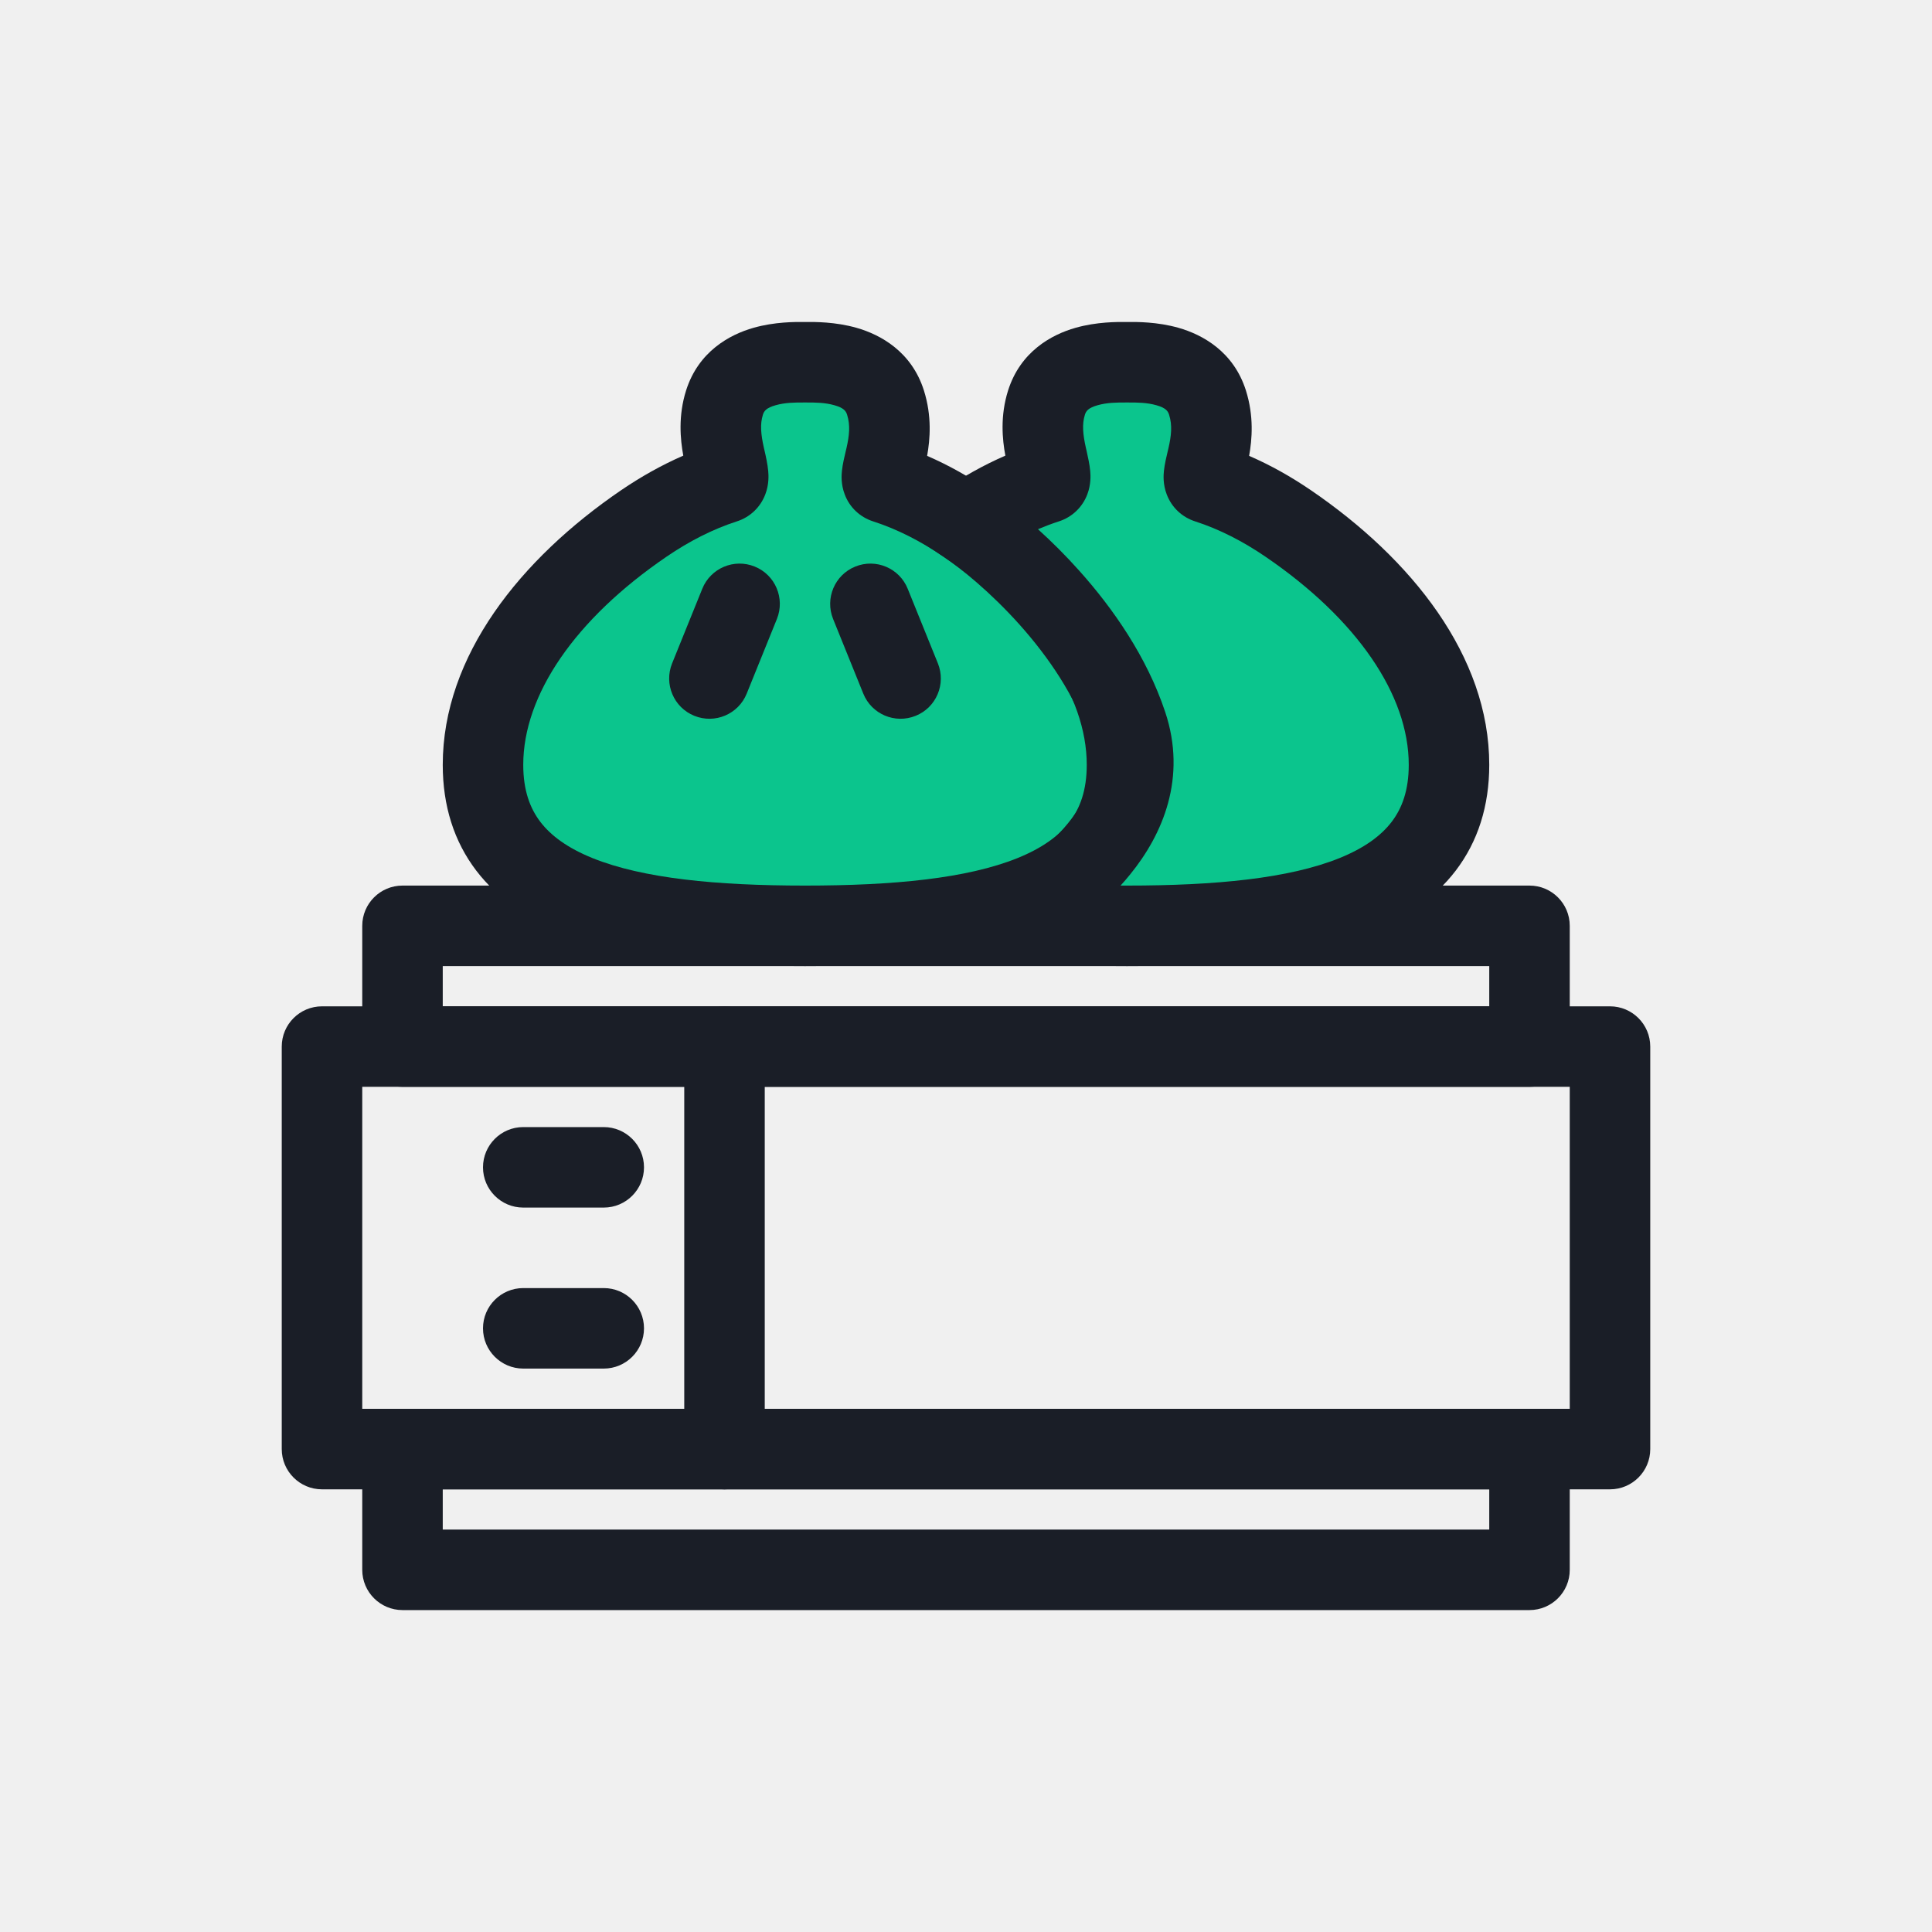
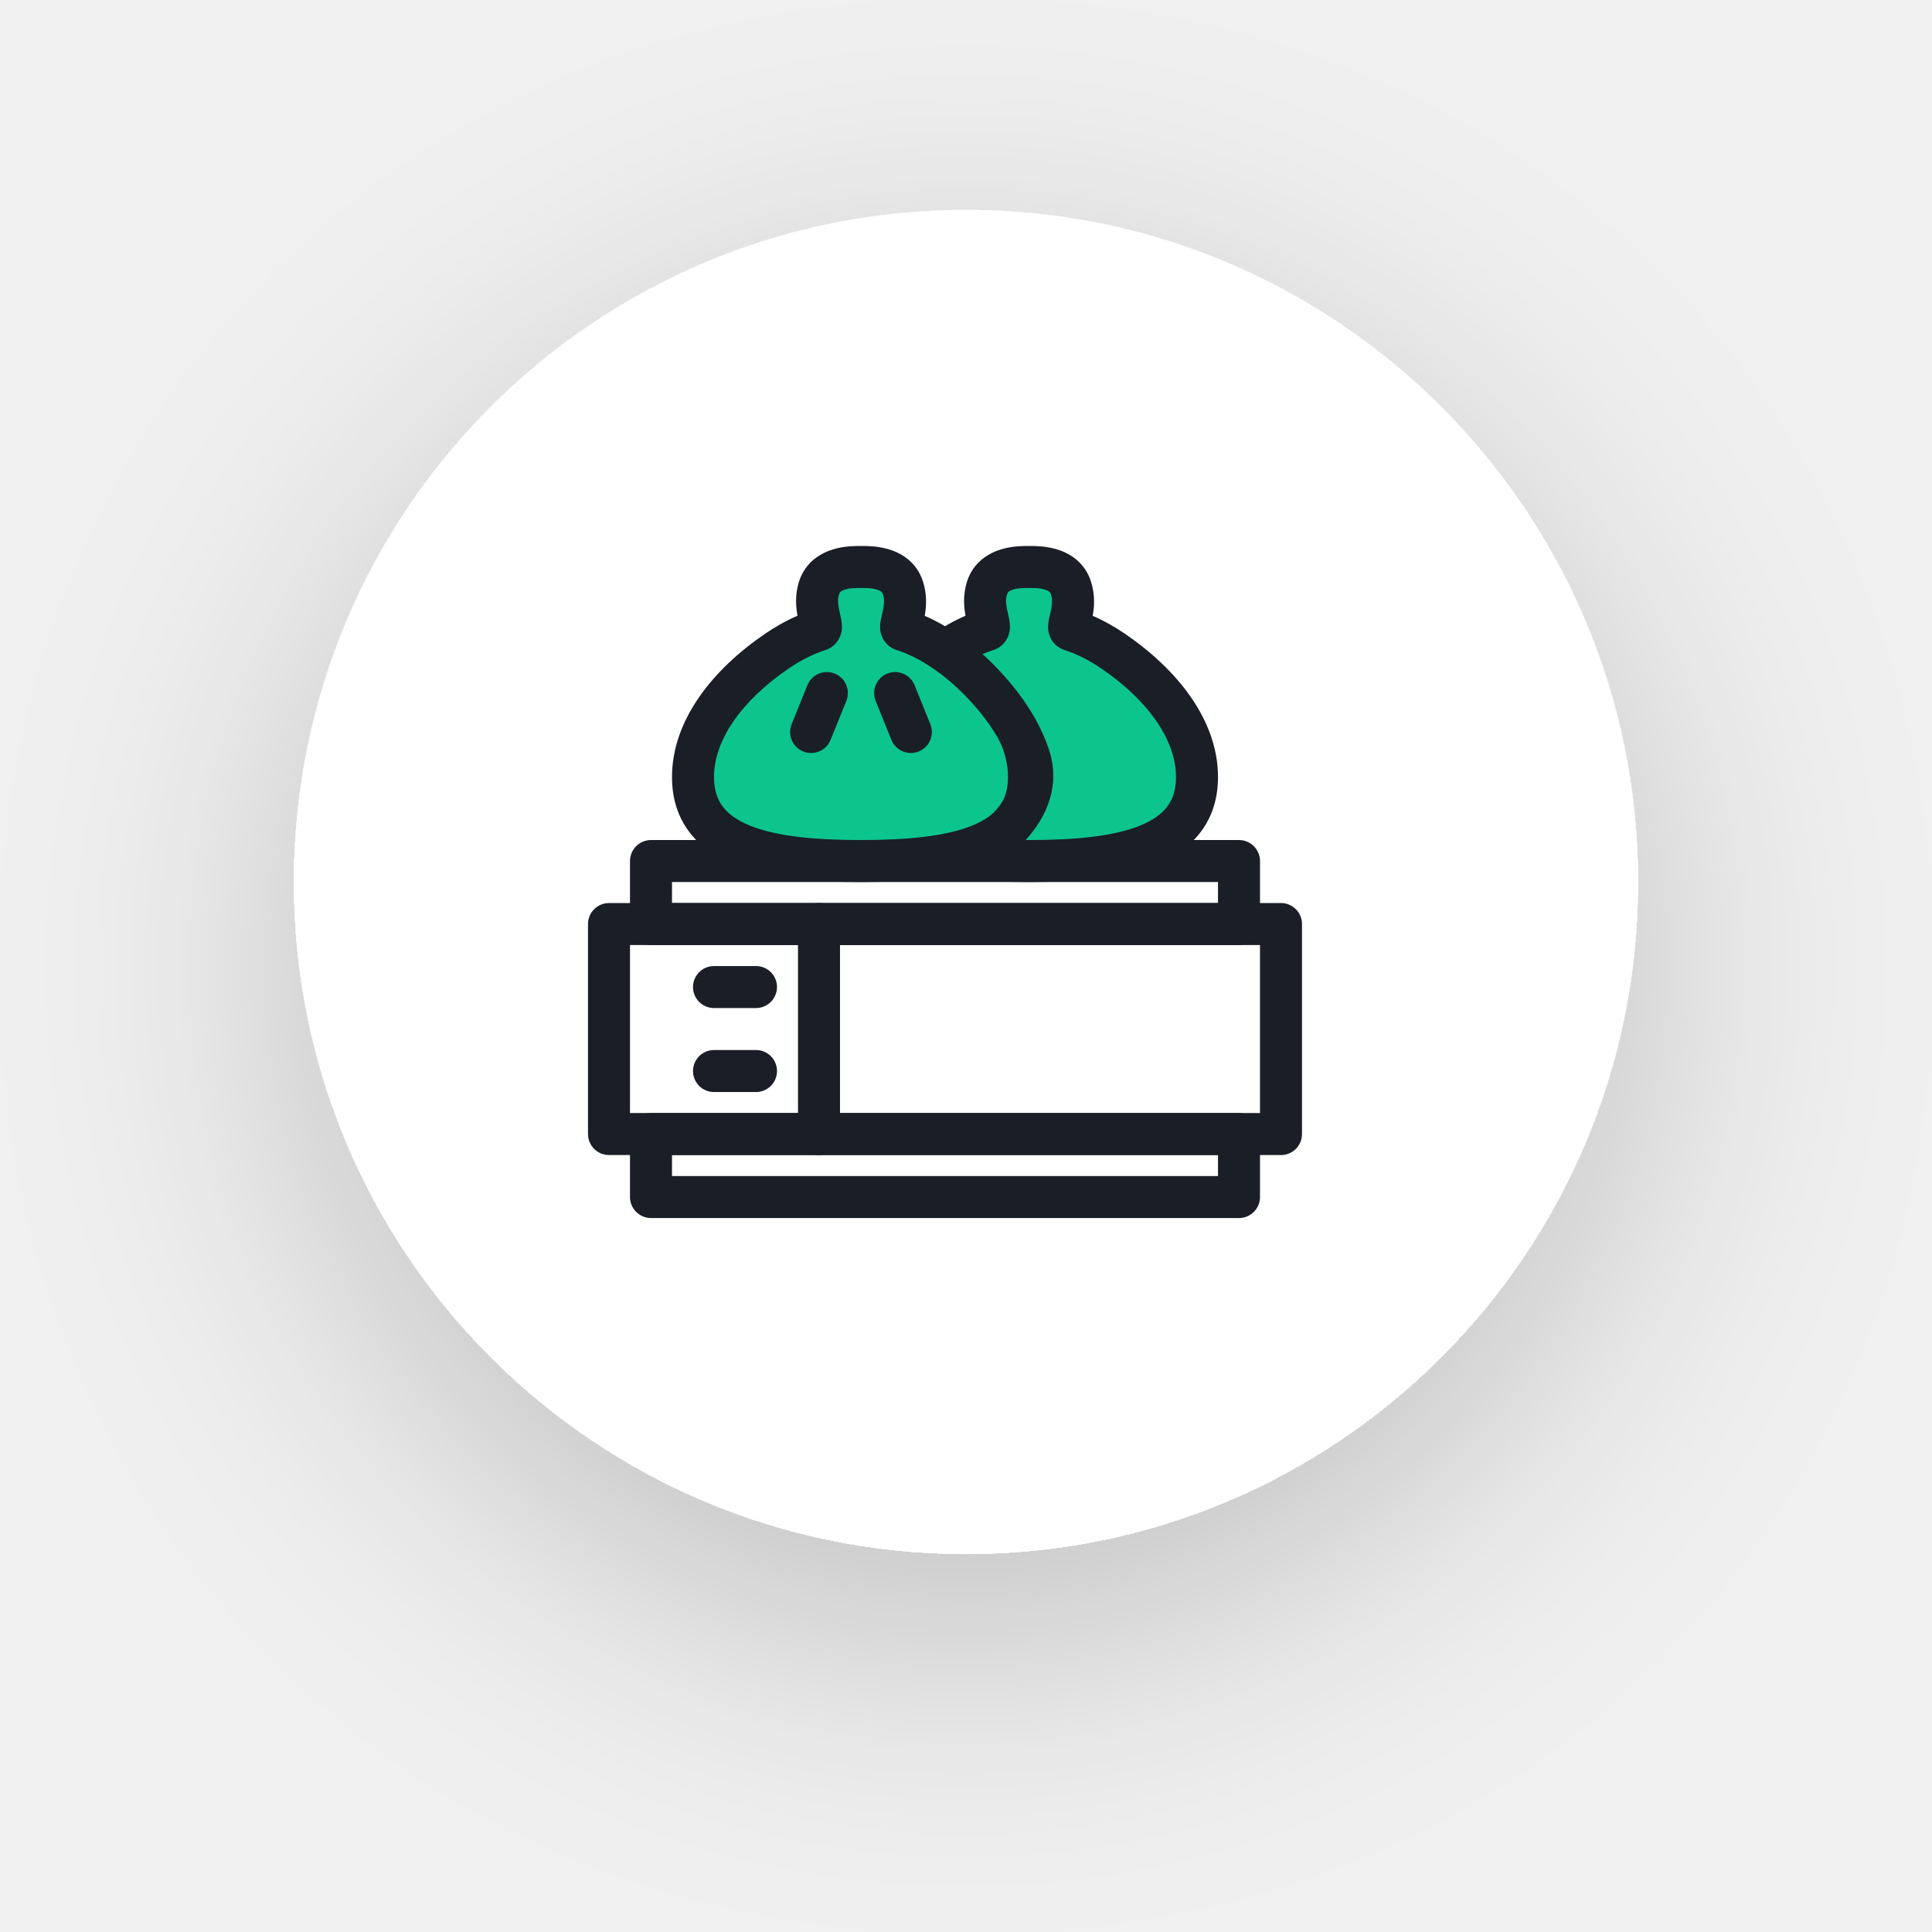
- <svg xmlns="http://www.w3.org/2000/svg" width="24" height="24" viewBox="0 0 24 24" fill="none">
-   <path fill-rule="evenodd" clip-rule="evenodd" d="M3.5 13.001C3.5 12.725 3.724 12.501 4 12.501H20C20.276 12.501 20.5 12.725 20.5 13.001V18.001C20.5 18.277 20.276 18.501 20 18.501H4C3.724 18.501 3.5 18.277 3.5 18.001V13.001ZM4.5 13.501V17.501H19.5V13.501H4.5Z" fill="#1A1E27" />
-   <path fill-rule="evenodd" clip-rule="evenodd" d="M4.5 11.501C4.5 11.225 4.724 11.001 5 11.001H19C19.276 11.001 19.5 11.225 19.5 11.501V13.001C19.5 13.277 19.276 13.501 19 13.501H5C4.724 13.501 4.5 13.277 4.5 13.001V11.501ZM5.5 12.001V12.501H18.5V12.001H5.5Z" fill="#1A1E27" />
-   <path fill-rule="evenodd" clip-rule="evenodd" d="M4.5 18.001C4.5 17.725 4.724 17.501 5 17.501H19C19.276 17.501 19.5 17.725 19.5 18.001V19.501C19.5 19.777 19.276 20.001 19 20.001H5C4.724 20.001 4.5 19.777 4.5 19.501V18.001ZM5.5 18.501V19.001H18.5V18.501H5.5Z" fill="#1A1E27" />
-   <path fill-rule="evenodd" clip-rule="evenodd" d="M9 12.501C9.276 12.501 9.5 12.725 9.5 13.001V18.001C9.5 18.277 9.276 18.501 9 18.501C8.724 18.501 8.5 18.277 8.5 18.001V13.001C8.5 12.725 8.724 12.501 9 12.501Z" fill="#1A1E27" />
-   <path d="M14 9.501C14 11.158 12.209 11.501 10 11.501C7.791 11.501 6 11.158 6 9.501C6 8.39 6.804 7.316 8 6.501C8.31 6.29 8.645 6.115 9 6.001C9.159 5.95 8.842 5.501 9 5.001C9.167 4.473 9.827 4.5 10 4.5C10.173 4.5 10.833 4.473 11 5.001C11.166 5.527 10.841 5.95 11 6.001C11.355 6.115 11.691 6.29 12 6.501C13.196 7.316 14 8.39 14 9.501Z" fill="#0BC58D" />
-   <path fill-rule="evenodd" clip-rule="evenodd" d="M10.024 5C10.016 5 10.008 5 10 5C9.992 5 9.985 5 9.977 5C9.876 5 9.753 5 9.635 5.034C9.52 5.066 9.491 5.106 9.477 5.152C9.44 5.269 9.452 5.396 9.489 5.562C9.491 5.572 9.494 5.583 9.497 5.596C9.512 5.661 9.536 5.768 9.543 5.851C9.548 5.904 9.554 6.018 9.507 6.141C9.448 6.297 9.322 6.423 9.153 6.477C8.852 6.574 8.559 6.725 8.282 6.914C7.142 7.691 6.5 8.634 6.5 9.501C6.5 9.819 6.584 10.041 6.712 10.209C6.845 10.383 7.053 10.535 7.359 10.659C7.987 10.913 8.902 11.001 10 11.001C11.098 11.001 12.013 10.913 12.641 10.659C12.947 10.535 13.155 10.383 13.288 10.209C13.416 10.041 13.5 9.819 13.5 9.501C13.5 8.634 12.858 7.691 11.718 6.914C11.441 6.725 11.148 6.574 10.847 6.477C10.685 6.425 10.555 6.305 10.494 6.143C10.445 6.016 10.453 5.9 10.459 5.847C10.467 5.768 10.492 5.663 10.507 5.601C10.511 5.588 10.513 5.576 10.515 5.568C10.55 5.414 10.565 5.285 10.523 5.152C10.509 5.106 10.48 5.066 10.365 5.034C10.247 5 10.124 5 10.024 5ZM10.639 4.072C10.939 4.157 11.324 4.368 11.477 4.85C11.578 5.17 11.554 5.458 11.517 5.663C11.788 5.78 12.044 5.926 12.282 6.088C13.533 6.941 14.5 8.147 14.5 9.501C14.5 10.011 14.36 10.453 14.083 10.816C13.811 11.172 13.434 11.416 13.016 11.586C12.196 11.918 11.111 12.001 10 12.001C8.889 12.001 7.804 11.918 6.984 11.586C6.566 11.416 6.189 11.172 5.917 10.816C5.64 10.453 5.5 10.011 5.5 9.501C5.5 8.147 6.467 6.941 7.718 6.088C7.958 5.925 8.215 5.779 8.488 5.66C8.451 5.458 8.423 5.166 8.523 4.85C8.676 4.368 9.061 4.157 9.361 4.072C9.624 3.997 9.884 3.999 9.979 4C9.987 4 9.994 4 10 4C10.006 4 10.013 4 10.021 4C10.116 3.999 10.376 3.997 10.639 4.072Z" fill="#1A1E27" />
-   <path d="M14 11.501C16.209 11.501 18 11.158 18 9.501C18 8.39 17.196 7.316 16 6.501C15.691 6.29 15.355 6.115 15 6.001C14.841 5.95 15.166 5.527 15 5.001C14.833 4.473 14.173 4.5 14 4.5C13.827 4.5 13.167 4.473 13 5.001C12.842 5.501 13.159 5.95 13 6.001C12.645 6.115 12.309 6.29 12 6.501C12.5 6.834 13.6 7.801 14 9.001C14.4 10.201 13.167 11.119 12.5 11.428C12.963 11.481 13.47 11.501 14 11.501Z" fill="#0BC58D" />
-   <path fill-rule="evenodd" clip-rule="evenodd" d="M14.024 5C14.016 5 14.008 5 14 5C13.992 5 13.985 5 13.977 5C13.876 5 13.753 5 13.635 5.034C13.52 5.066 13.491 5.106 13.477 5.152C13.44 5.269 13.452 5.396 13.489 5.562C13.491 5.572 13.493 5.583 13.497 5.596C13.511 5.661 13.536 5.768 13.543 5.851C13.548 5.904 13.554 6.018 13.507 6.141C13.448 6.297 13.322 6.423 13.153 6.477C13.066 6.505 12.98 6.538 12.894 6.574C13.061 6.725 13.237 6.899 13.41 7.093C13.824 7.556 14.245 8.156 14.474 8.843C14.747 9.66 14.445 10.365 14.037 10.865C13.999 10.912 13.96 10.957 13.92 11.001C13.946 11.001 13.973 11.001 14 11.001C15.098 11.001 16.013 10.913 16.641 10.659C16.947 10.535 17.155 10.383 17.288 10.209C17.416 10.041 17.5 9.819 17.5 9.501C17.5 8.634 16.858 7.691 15.718 6.914C15.441 6.725 15.148 6.574 14.847 6.477C14.685 6.425 14.556 6.305 14.494 6.143C14.445 6.016 14.453 5.9 14.459 5.847C14.467 5.768 14.492 5.663 14.507 5.601C14.511 5.588 14.513 5.576 14.515 5.568C14.55 5.414 14.565 5.285 14.523 5.152C14.509 5.106 14.48 5.066 14.365 5.034C14.247 5 14.124 5 14.024 5ZM14.639 4.072C14.939 4.157 15.324 4.368 15.477 4.85C15.578 5.17 15.554 5.458 15.517 5.663C15.788 5.78 16.044 5.926 16.282 6.088C17.533 6.941 18.5 8.147 18.5 9.501C18.5 10.011 18.36 10.453 18.083 10.816C17.811 11.172 17.434 11.416 17.016 11.586C16.196 11.918 15.111 12.001 14 12.001C13.459 12.001 12.932 11.981 12.443 11.925L10.675 11.723L12.29 10.974C12.574 10.843 12.981 10.577 13.263 10.232C13.538 9.896 13.653 9.543 13.526 9.159C13.355 8.646 13.026 8.163 12.665 7.759C12.305 7.357 11.937 7.06 11.723 6.917L11.105 6.506L11.718 6.088C11.958 5.925 12.215 5.779 12.489 5.66C12.451 5.458 12.423 5.166 12.523 4.85C12.676 4.368 13.061 4.157 13.361 4.072C13.624 3.997 13.884 3.999 13.979 4C13.987 4 13.994 4 14 4C14.006 4 14.013 4 14.021 4C14.116 3.999 14.376 3.997 14.639 4.072Z" fill="#1A1E27" />
-   <path fill-rule="evenodd" clip-rule="evenodd" d="M9.375 7.038C9.631 7.141 9.754 7.433 9.651 7.689L9.276 8.616C9.173 8.872 8.881 8.996 8.625 8.892C8.369 8.789 8.246 8.497 8.349 8.241L8.724 7.314C8.827 7.058 9.119 6.934 9.375 7.038Z" fill="#1A1E27" />
-   <path fill-rule="evenodd" clip-rule="evenodd" d="M10.625 7.038C10.369 7.141 10.246 7.433 10.349 7.689L10.724 8.616C10.827 8.872 11.118 8.996 11.375 8.892C11.631 8.789 11.754 8.497 11.651 8.241L11.276 7.314C11.173 7.058 10.881 6.934 10.625 7.038Z" fill="#1A1E27" />
-   <path fill-rule="evenodd" clip-rule="evenodd" d="M6 14.501C6 14.225 6.224 14.001 6.5 14.001H7.5C7.776 14.001 8 14.225 8 14.501C8 14.777 7.776 15.001 7.5 15.001H6.5C6.224 15.001 6 14.777 6 14.501Z" fill="#1A1E27" />
-   <path fill-rule="evenodd" clip-rule="evenodd" d="M6 16.501C6 16.225 6.224 16.001 6.5 16.001H7.5C7.776 16.001 8 16.225 8 16.501C8 16.777 7.776 17.001 7.5 17.001H6.5C6.224 17.001 6 16.777 6 16.501Z" fill="#1A1E27" />
+ <svg xmlns="http://www.w3.org/2000/svg" width="46" height="46" viewBox="0 0 46 46" fill="none">
+   <g filter="url(#filter0_d_642_155)">
+     <circle cx="23" cy="21" r="16" fill="white" />
+   </g>
+   <path fill-rule="evenodd" clip-rule="evenodd" d="M14 22.001C14 21.725 14.224 21.501 14.5 21.501H30.5C30.776 21.501 31 21.725 31 22.001V27.001C31 27.277 30.776 27.501 30.5 27.501H14.5C14.224 27.501 14 27.277 14 27.001V22.001ZM15 22.501V26.501H30V22.501H15Z" fill="#1A1E27" />
+   <path fill-rule="evenodd" clip-rule="evenodd" d="M15 20.501C15 20.225 15.224 20.001 15.5 20.001H29.5C29.776 20.001 30 20.225 30 20.501V22.001C30 22.277 29.776 22.501 29.5 22.501H15.5C15.224 22.501 15 22.277 15 22.001V20.501ZM16 21.001V21.501H29V21.001H16Z" fill="#1A1E27" />
+   <path fill-rule="evenodd" clip-rule="evenodd" d="M15 27.001C15 26.725 15.224 26.501 15.5 26.501H29.5C29.776 26.501 30 26.725 30 27.001V28.501C30 28.777 29.776 29.001 29.5 29.001H15.5C15.224 29.001 15 28.777 15 28.501V27.001ZM16 27.501V28.001H29V27.501H16Z" fill="#1A1E27" />
+   <path fill-rule="evenodd" clip-rule="evenodd" d="M19.5 21.501C19.776 21.501 20 21.725 20 22.001V27.001C20 27.277 19.776 27.501 19.5 27.501C19.224 27.501 19 27.277 19 27.001V22.001C19 21.725 19.224 21.501 19.5 21.501Z" fill="#1A1E27" />
+   <path d="M24.5 18.501C24.5 20.158 22.709 20.501 20.5 20.501C18.291 20.501 16.5 20.158 16.5 18.501C16.5 17.39 17.304 16.316 18.5 15.501C18.809 15.29 19.145 15.115 19.5 15.001C19.66 14.95 19.342 14.501 19.5 14.001C19.667 13.473 20.327 13.5 20.5 13.5C20.673 13.5 21.333 13.473 21.5 14.001C21.666 14.527 21.34 14.95 21.5 15.001C21.855 15.115 22.191 15.29 22.5 15.501C23.696 16.316 24.5 17.39 24.5 18.501Z" fill="#0BC58D" />
+   <path fill-rule="evenodd" clip-rule="evenodd" d="M20.524 14C20.516 14 20.508 14 20.5 14C20.492 14 20.485 14 20.477 14C20.376 14 20.253 14 20.135 14.034C20.02 14.066 19.991 14.106 19.977 14.152C19.94 14.27 19.952 14.396 19.989 14.562C19.991 14.572 19.994 14.583 19.997 14.596C20.012 14.661 20.036 14.768 20.043 14.851C20.048 14.904 20.054 15.018 20.007 15.141C19.948 15.297 19.822 15.423 19.653 15.477C19.352 15.574 19.059 15.725 18.782 15.914C17.642 16.691 17 17.634 17 18.501C17 18.819 17.084 19.041 17.212 19.209C17.345 19.383 17.553 19.535 17.859 19.659C18.487 19.913 19.402 20.001 20.5 20.001C21.598 20.001 22.513 19.913 23.141 19.659C23.447 19.535 23.655 19.383 23.788 19.209C23.916 19.041 24 18.819 24 18.501C24 17.634 23.358 16.691 22.218 15.914C21.941 15.725 21.648 15.574 21.347 15.477C21.185 15.425 21.055 15.305 20.994 15.143C20.945 15.016 20.953 14.9 20.959 14.847C20.967 14.768 20.992 14.663 21.007 14.601C21.011 14.588 21.013 14.576 21.015 14.568C21.05 14.414 21.065 14.285 21.023 14.152C21.009 14.106 20.98 14.066 20.865 14.034C20.747 14 20.624 14 20.524 14ZM21.139 13.072C21.439 13.157 21.824 13.368 21.977 13.85C22.078 14.17 22.054 14.458 22.017 14.663C22.288 14.78 22.544 14.926 22.782 15.088C24.033 15.941 25 17.147 25 18.501C25 19.011 24.86 19.453 24.583 19.816C24.311 20.172 23.934 20.416 23.516 20.586C22.696 20.918 21.611 21.001 20.5 21.001C19.389 21.001 18.304 20.918 17.484 20.586C17.066 20.416 16.689 20.172 16.417 19.816C16.14 19.453 16 19.011 16 18.501C16 17.147 16.967 15.941 18.218 15.088C18.458 14.925 18.715 14.778 18.988 14.66C18.951 14.458 18.923 14.166 19.023 13.85C19.176 13.368 19.561 13.158 19.861 13.072C20.124 12.997 20.384 12.999 20.479 13C20.487 13 20.494 13 20.5 13C20.506 13 20.513 13 20.521 13C20.616 12.999 20.876 12.997 21.139 13.072Z" fill="#1A1E27" />
+   <path d="M24.5 20.501C26.709 20.501 28.5 20.158 28.5 18.501C28.5 17.39 27.696 16.316 26.5 15.501C26.191 15.29 25.855 15.115 25.5 15.001C25.34 14.95 25.666 14.527 25.5 14.001C25.333 13.473 24.673 13.5 24.5 13.5C24.327 13.5 23.667 13.473 23.5 14.001C23.342 14.501 23.66 14.95 23.5 15.001C23.145 15.115 22.809 15.29 22.5 15.501C23 15.835 24.1 16.801 24.5 18.001C24.9 19.201 23.667 20.119 23 20.428C23.463 20.481 23.97 20.501 24.5 20.501Z" fill="#0BC58D" />
+   <path fill-rule="evenodd" clip-rule="evenodd" d="M24.524 14C24.516 14 24.508 14 24.5 14C24.492 14 24.485 14 24.477 14C24.376 14 24.253 14 24.135 14.034C24.02 14.066 23.991 14.106 23.977 14.152C23.94 14.27 23.952 14.396 23.989 14.562C23.991 14.572 23.994 14.583 23.997 14.596C24.012 14.661 24.036 14.768 24.043 14.851C24.048 14.904 24.054 15.018 24.007 15.141C23.948 15.297 23.822 15.423 23.653 15.477C23.566 15.505 23.48 15.538 23.394 15.574C23.561 15.725 23.737 15.899 23.91 16.093C24.324 16.556 24.745 17.156 24.974 17.843C25.247 18.66 24.945 19.365 24.537 19.865C24.499 19.912 24.46 19.957 24.42 20.001C24.446 20.001 24.473 20.001 24.5 20.001C25.598 20.001 26.513 19.913 27.141 19.659C27.447 19.535 27.655 19.383 27.788 19.209C27.916 19.041 28 18.819 28 18.501C28 17.634 27.358 16.691 26.218 15.914C25.941 15.725 25.648 15.574 25.347 15.477C25.185 15.425 25.055 15.305 24.994 15.143C24.945 15.016 24.953 14.9 24.959 14.847C24.967 14.768 24.992 14.663 25.007 14.601C25.011 14.588 25.013 14.576 25.015 14.568C25.05 14.414 25.065 14.285 25.023 14.152C25.009 14.106 24.98 14.066 24.865 14.034C24.747 14 24.624 14 24.524 14ZM25.139 13.072C25.439 13.157 25.824 13.368 25.977 13.85C26.078 14.17 26.054 14.458 26.017 14.663C26.288 14.78 26.544 14.926 26.782 15.088C28.033 15.941 29 17.147 29 18.501C29 19.011 28.86 19.453 28.583 19.816C28.311 20.172 27.934 20.416 27.516 20.586C26.696 20.918 25.611 21.001 24.5 21.001C23.959 21.001 23.432 20.981 22.943 20.925L21.175 20.723L22.79 19.974C23.074 19.843 23.481 19.577 23.763 19.232C24.038 18.896 24.153 18.543 24.026 18.159C23.855 17.646 23.526 17.163 23.165 16.759C22.805 16.357 22.437 16.06 22.223 15.917L21.605 15.506L22.218 15.088C22.458 14.925 22.715 14.778 22.988 14.66C22.951 14.458 22.923 14.166 23.023 13.85C23.176 13.368 23.561 13.158 23.861 13.072C24.124 12.997 24.384 12.999 24.479 13C24.487 13 24.494 13 24.5 13C24.506 13 24.513 13 24.521 13C24.616 12.999 24.876 12.997 25.139 13.072Z" fill="#1A1E27" />
+   <path fill-rule="evenodd" clip-rule="evenodd" d="M19.875 16.038C20.131 16.141 20.254 16.433 20.151 16.689L19.776 17.616C19.673 17.872 19.381 17.996 19.125 17.892C18.869 17.789 18.746 17.497 18.849 17.241L19.224 16.314C19.327 16.058 19.619 15.934 19.875 16.038Z" fill="#1A1E27" />
+   <path fill-rule="evenodd" clip-rule="evenodd" d="M21.125 16.038C20.869 16.141 20.746 16.433 20.849 16.689L21.224 17.616C21.327 17.872 21.619 17.996 21.875 17.892C22.131 17.789 22.254 17.497 22.151 17.241L21.776 16.314C21.673 16.058 21.381 15.934 21.125 16.038Z" fill="#1A1E27" />
+   <path fill-rule="evenodd" clip-rule="evenodd" d="M16.5 23.501C16.5 23.225 16.724 23.001 17 23.001H18C18.276 23.001 18.5 23.225 18.5 23.501C18.5 23.777 18.276 24.001 18 24.001H17C16.724 24.001 16.5 23.777 16.5 23.501Z" fill="#1A1E27" />
+   <path fill-rule="evenodd" clip-rule="evenodd" d="M16.5 25.501C16.5 25.225 16.724 25.001 17 25.001H18C18.276 25.001 18.5 25.225 18.5 25.501C18.5 25.777 18.276 26.001 18 26.001H17C16.724 26.001 16.5 25.777 16.5 25.501Z" fill="#1A1E27" />
+   <defs>
+     <filter id="filter0_d_642_155" x="0" y="0" width="46" height="46" filterUnits="userSpaceOnUse" color-interpolation-filters="sRGB">
+       <feFlood flood-opacity="0" result="BackgroundImageFix" />
+       <feColorMatrix in="SourceAlpha" type="matrix" values="0 0 0 0 0 0 0 0 0 0 0 0 0 0 0 0 0 0 127 0" result="hardAlpha" />
+       <feOffset dy="2" />
+       <feGaussianBlur stdDeviation="3.5" />
+       <feComposite in2="hardAlpha" operator="out" />
+       <feColorMatrix type="matrix" values="0 0 0 0 0 0 0 0 0 0 0 0 0 0 0 0 0 0 0.2 0" />
+       <feBlend mode="normal" in2="BackgroundImageFix" result="effect1_dropShadow_642_155" />
+       <feBlend mode="normal" in="SourceGraphic" in2="effect1_dropShadow_642_155" result="shape" />
+     </filter>
+   </defs>
</svg>
